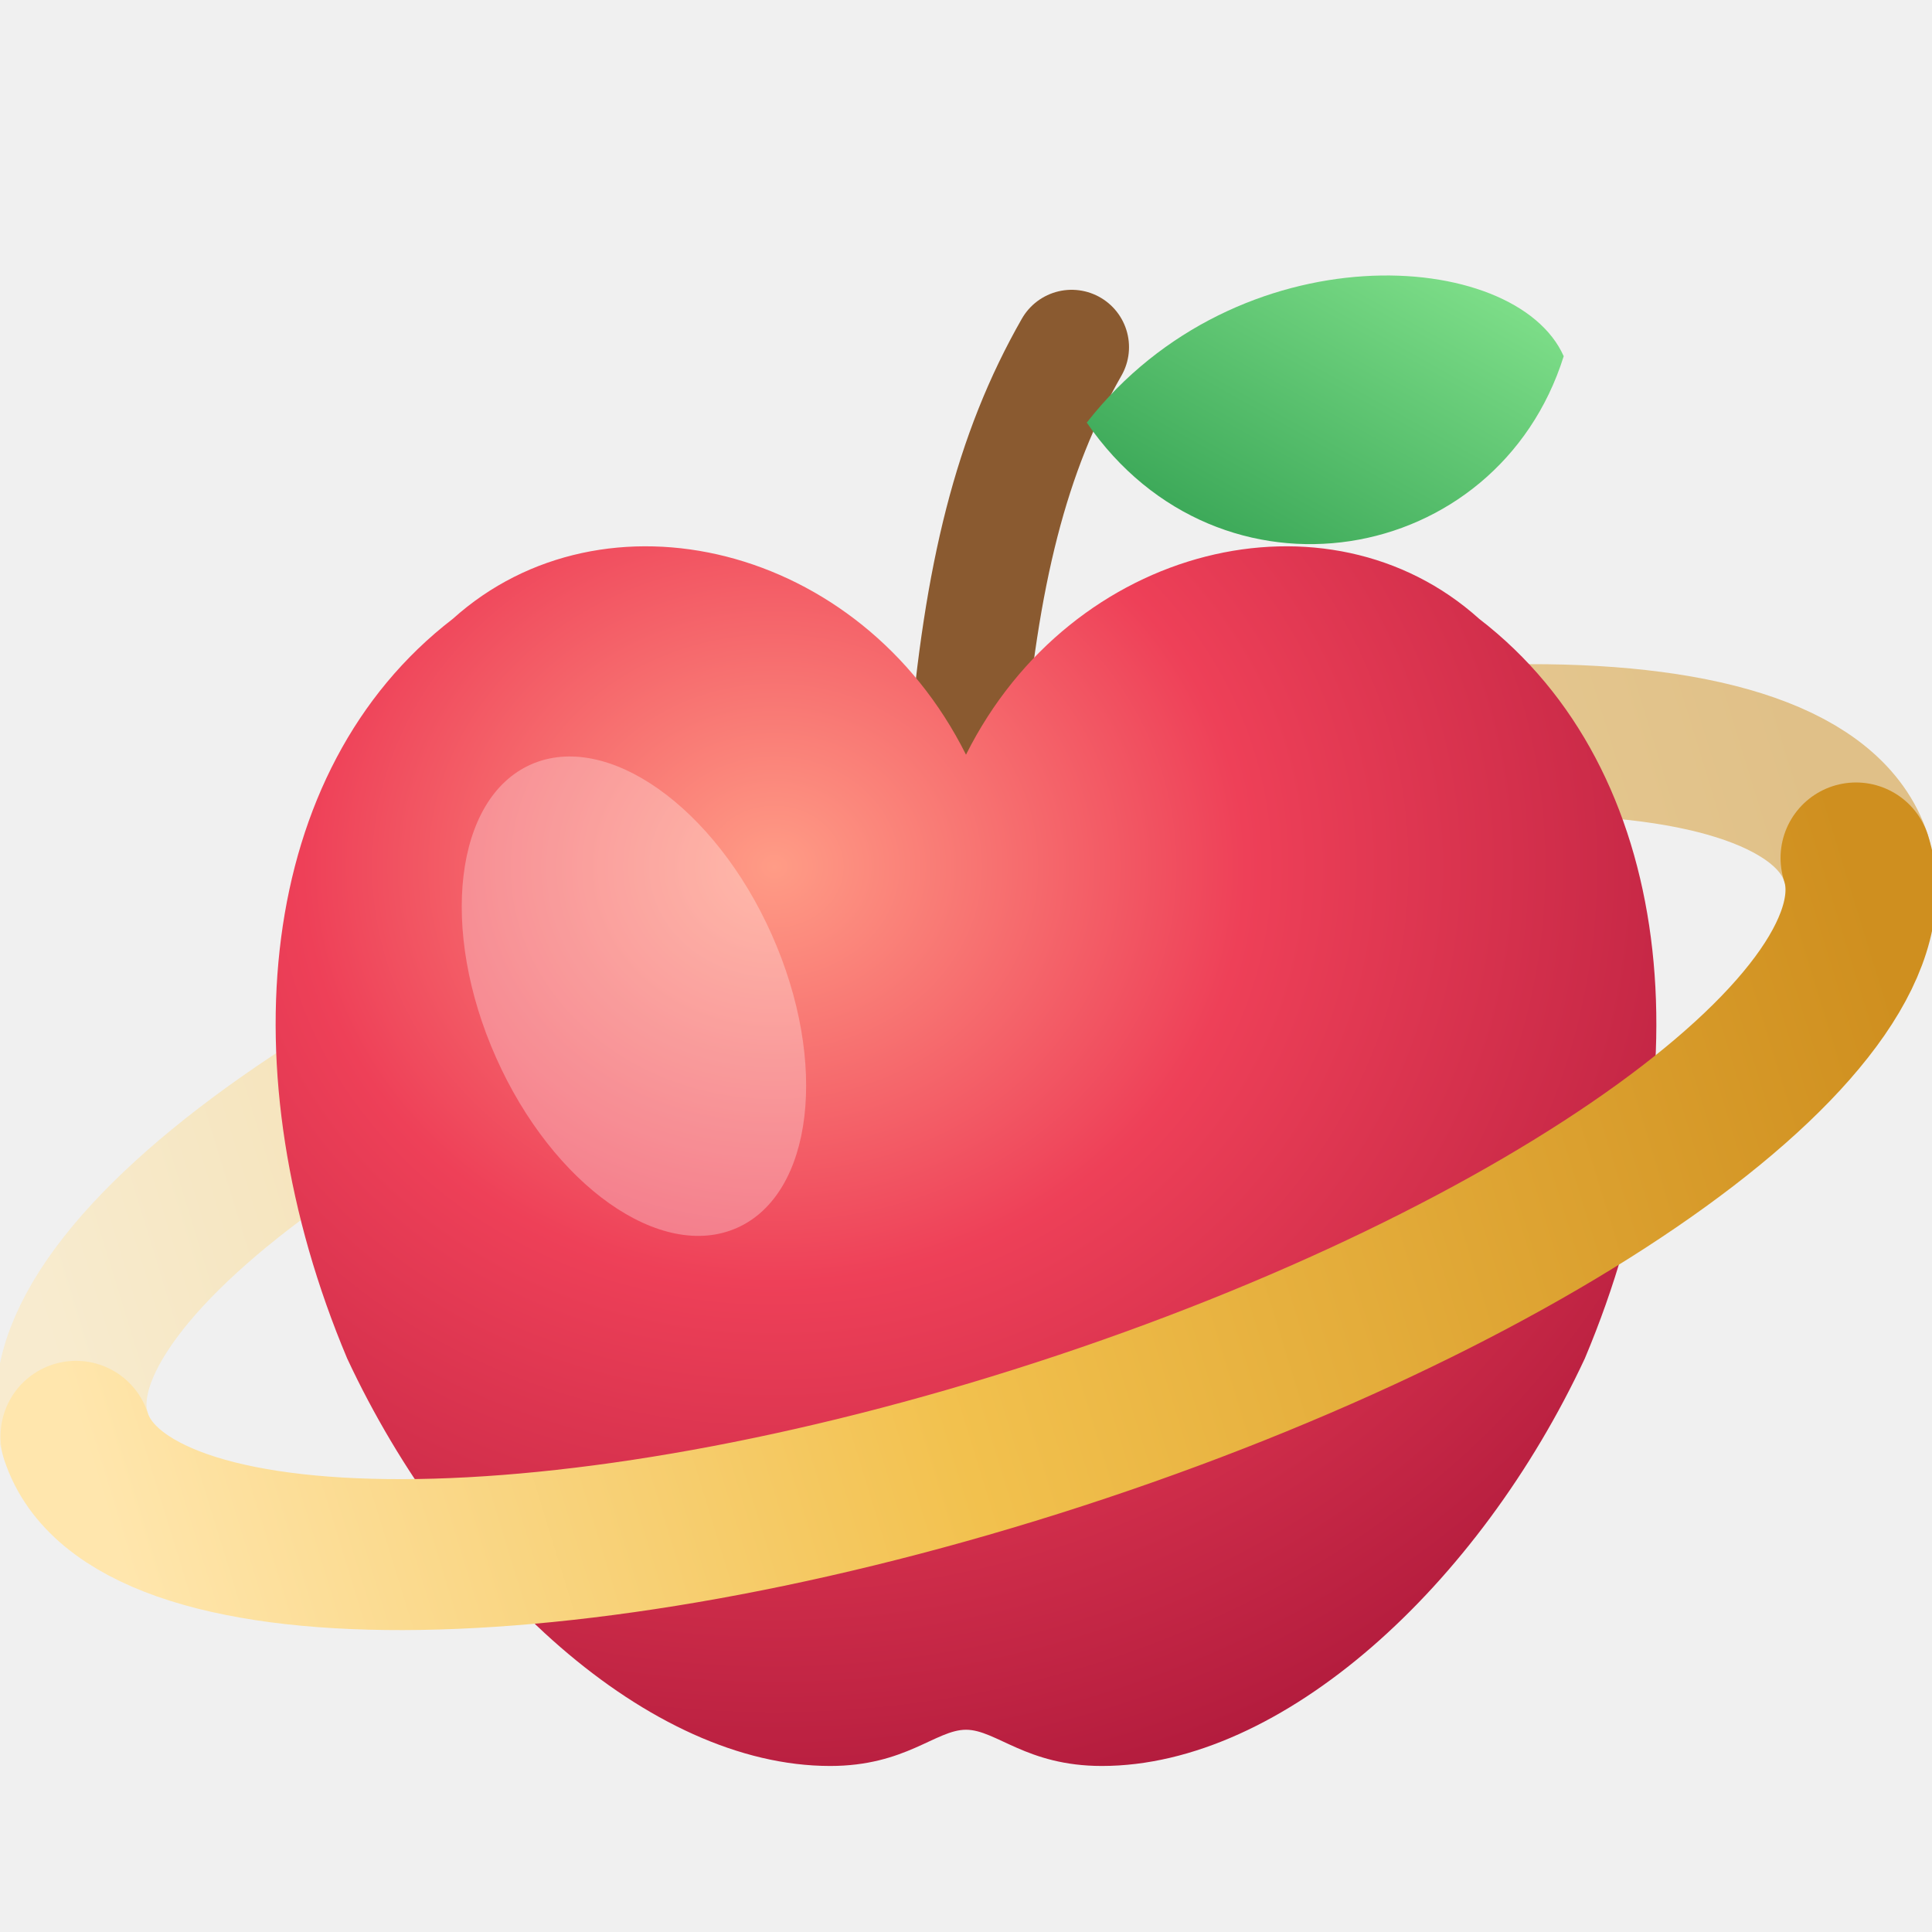
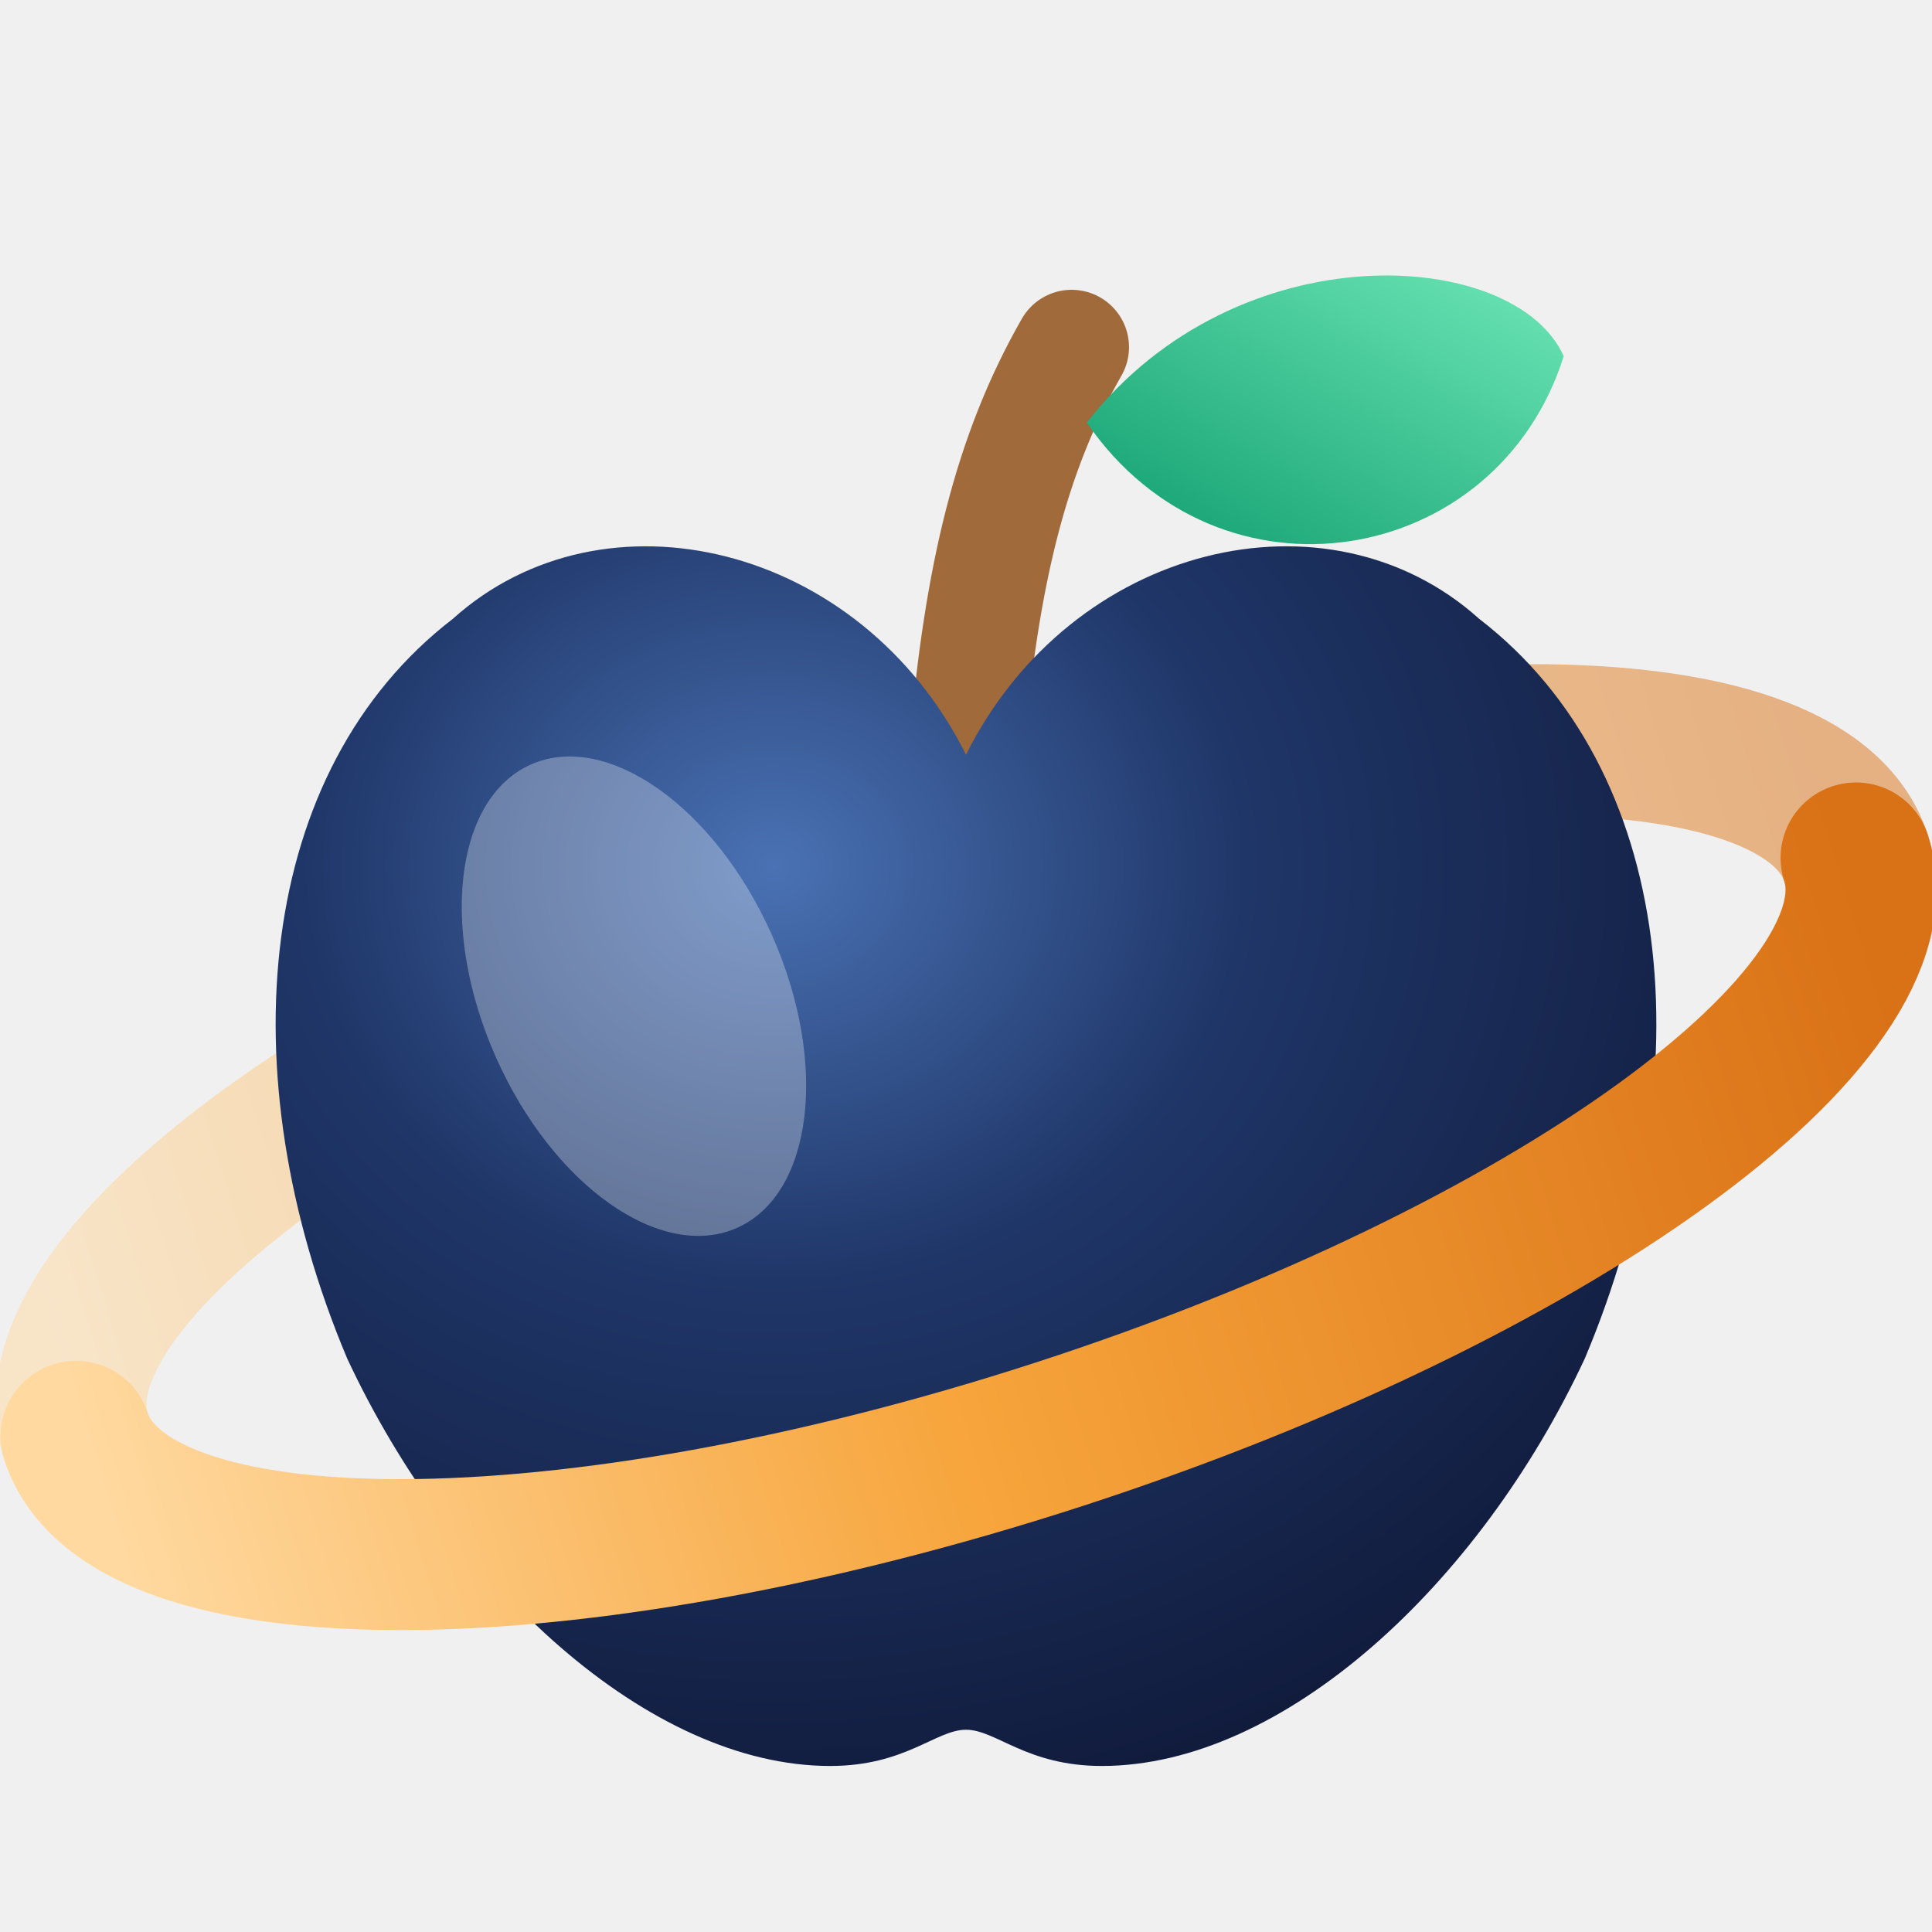
<svg xmlns="http://www.w3.org/2000/svg" viewBox="0 0 64 64" role="img" aria-label="Newton's Apples Physics Society">
  <defs>
    <radialGradient id="nm-apple" cx="36%" cy="26%" r="82%">
-       <stop offset="0" stop-color="#ff9c86" />
-       <stop offset="42%" stop-color="#ee4058" />
-       <stop offset="100%" stop-color="#b01a3c" />
+       <stop offset="0" stop-color="#4a72b4" />
+       <stop offset="42%" stop-color="#1f3668" />
+       <stop offset="100%" stop-color="#101a3a" />
    </radialGradient>
    <linearGradient id="nm-ring" x1="0" y1="0" x2="1" y2="0">
-       <stop offset="0" stop-color="#ffe6ad" />
-       <stop offset="45%" stop-color="#f2c14e" />
-       <stop offset="100%" stop-color="#cf8f1f" />
+       <stop offset="0" stop-color="#ffd9a0" />
+       <stop offset="45%" stop-color="#f7a53c" />
+       <stop offset="100%" stop-color="#d97116" />
    </linearGradient>
    <linearGradient id="nm-leaf" x1="0" y1="1" x2="1" y2="0">
-       <stop offset="0" stop-color="#2f9e4f" />
-       <stop offset="100%" stop-color="#86e58f" />
+       <stop offset="0" stop-color="#0f9d6e" />
+       <stop offset="100%" stop-color="#6ee7b7" />
    </linearGradient>
  </defs>
  <g transform="rotate(-18 32 38)" fill="none" stroke="url(#nm-ring)" stroke-linecap="round">
    <path d="M 1 38 A 31 10 0 0 1 63 38" stroke-width="5" opacity=".5" />
  </g>
-   <path d="M 32 25 C 32.5 19 33.5 15 35.5 11.5" stroke="#8a5a30" stroke-width="3.8" stroke-linecap="round" fill="none" />
+   <path d="M 32 25 C 32.5 19 33.5 15 35.5 11.5" stroke="#a06a3a" stroke-width="3.8" stroke-linecap="round" fill="none" />
  <path d="M 36 14 C 41 7.6 50.2 8.2 51.8 11.8 C 49.6 18.8 40.4 20.4 36 14 Z" fill="url(#nm-leaf)" />
  <path d="M 32 25            C 28.5 18, 20 16, 15 20.5            C 8.5 25.5, 7.5 35.5, 11.5 45            C 15 52.5, 21.5 58.5, 27.5 58.5            C 30 58.5, 31 57.3, 32 57.3            C 33 57.3, 34 58.5, 36.5 58.5            C 42.5 58.5, 49 52.5, 52.5 45            C 56.5 35.5, 55.5 25.5, 49 20.5            C 44 16, 35.5 18, 32 25 Z" fill="url(#nm-apple)" />
  <ellipse cx="21" cy="33" rx="5" ry="8.4" fill="#fff" opacity=".3" transform="rotate(-24 21 33)" />
  <g transform="rotate(-18 32 38)" fill="none" stroke="url(#nm-ring)" stroke-linecap="round">
    <path d="M 1 38 A 31 10 0 0 0 63 38" stroke-width="5" />
  </g>
</svg>
